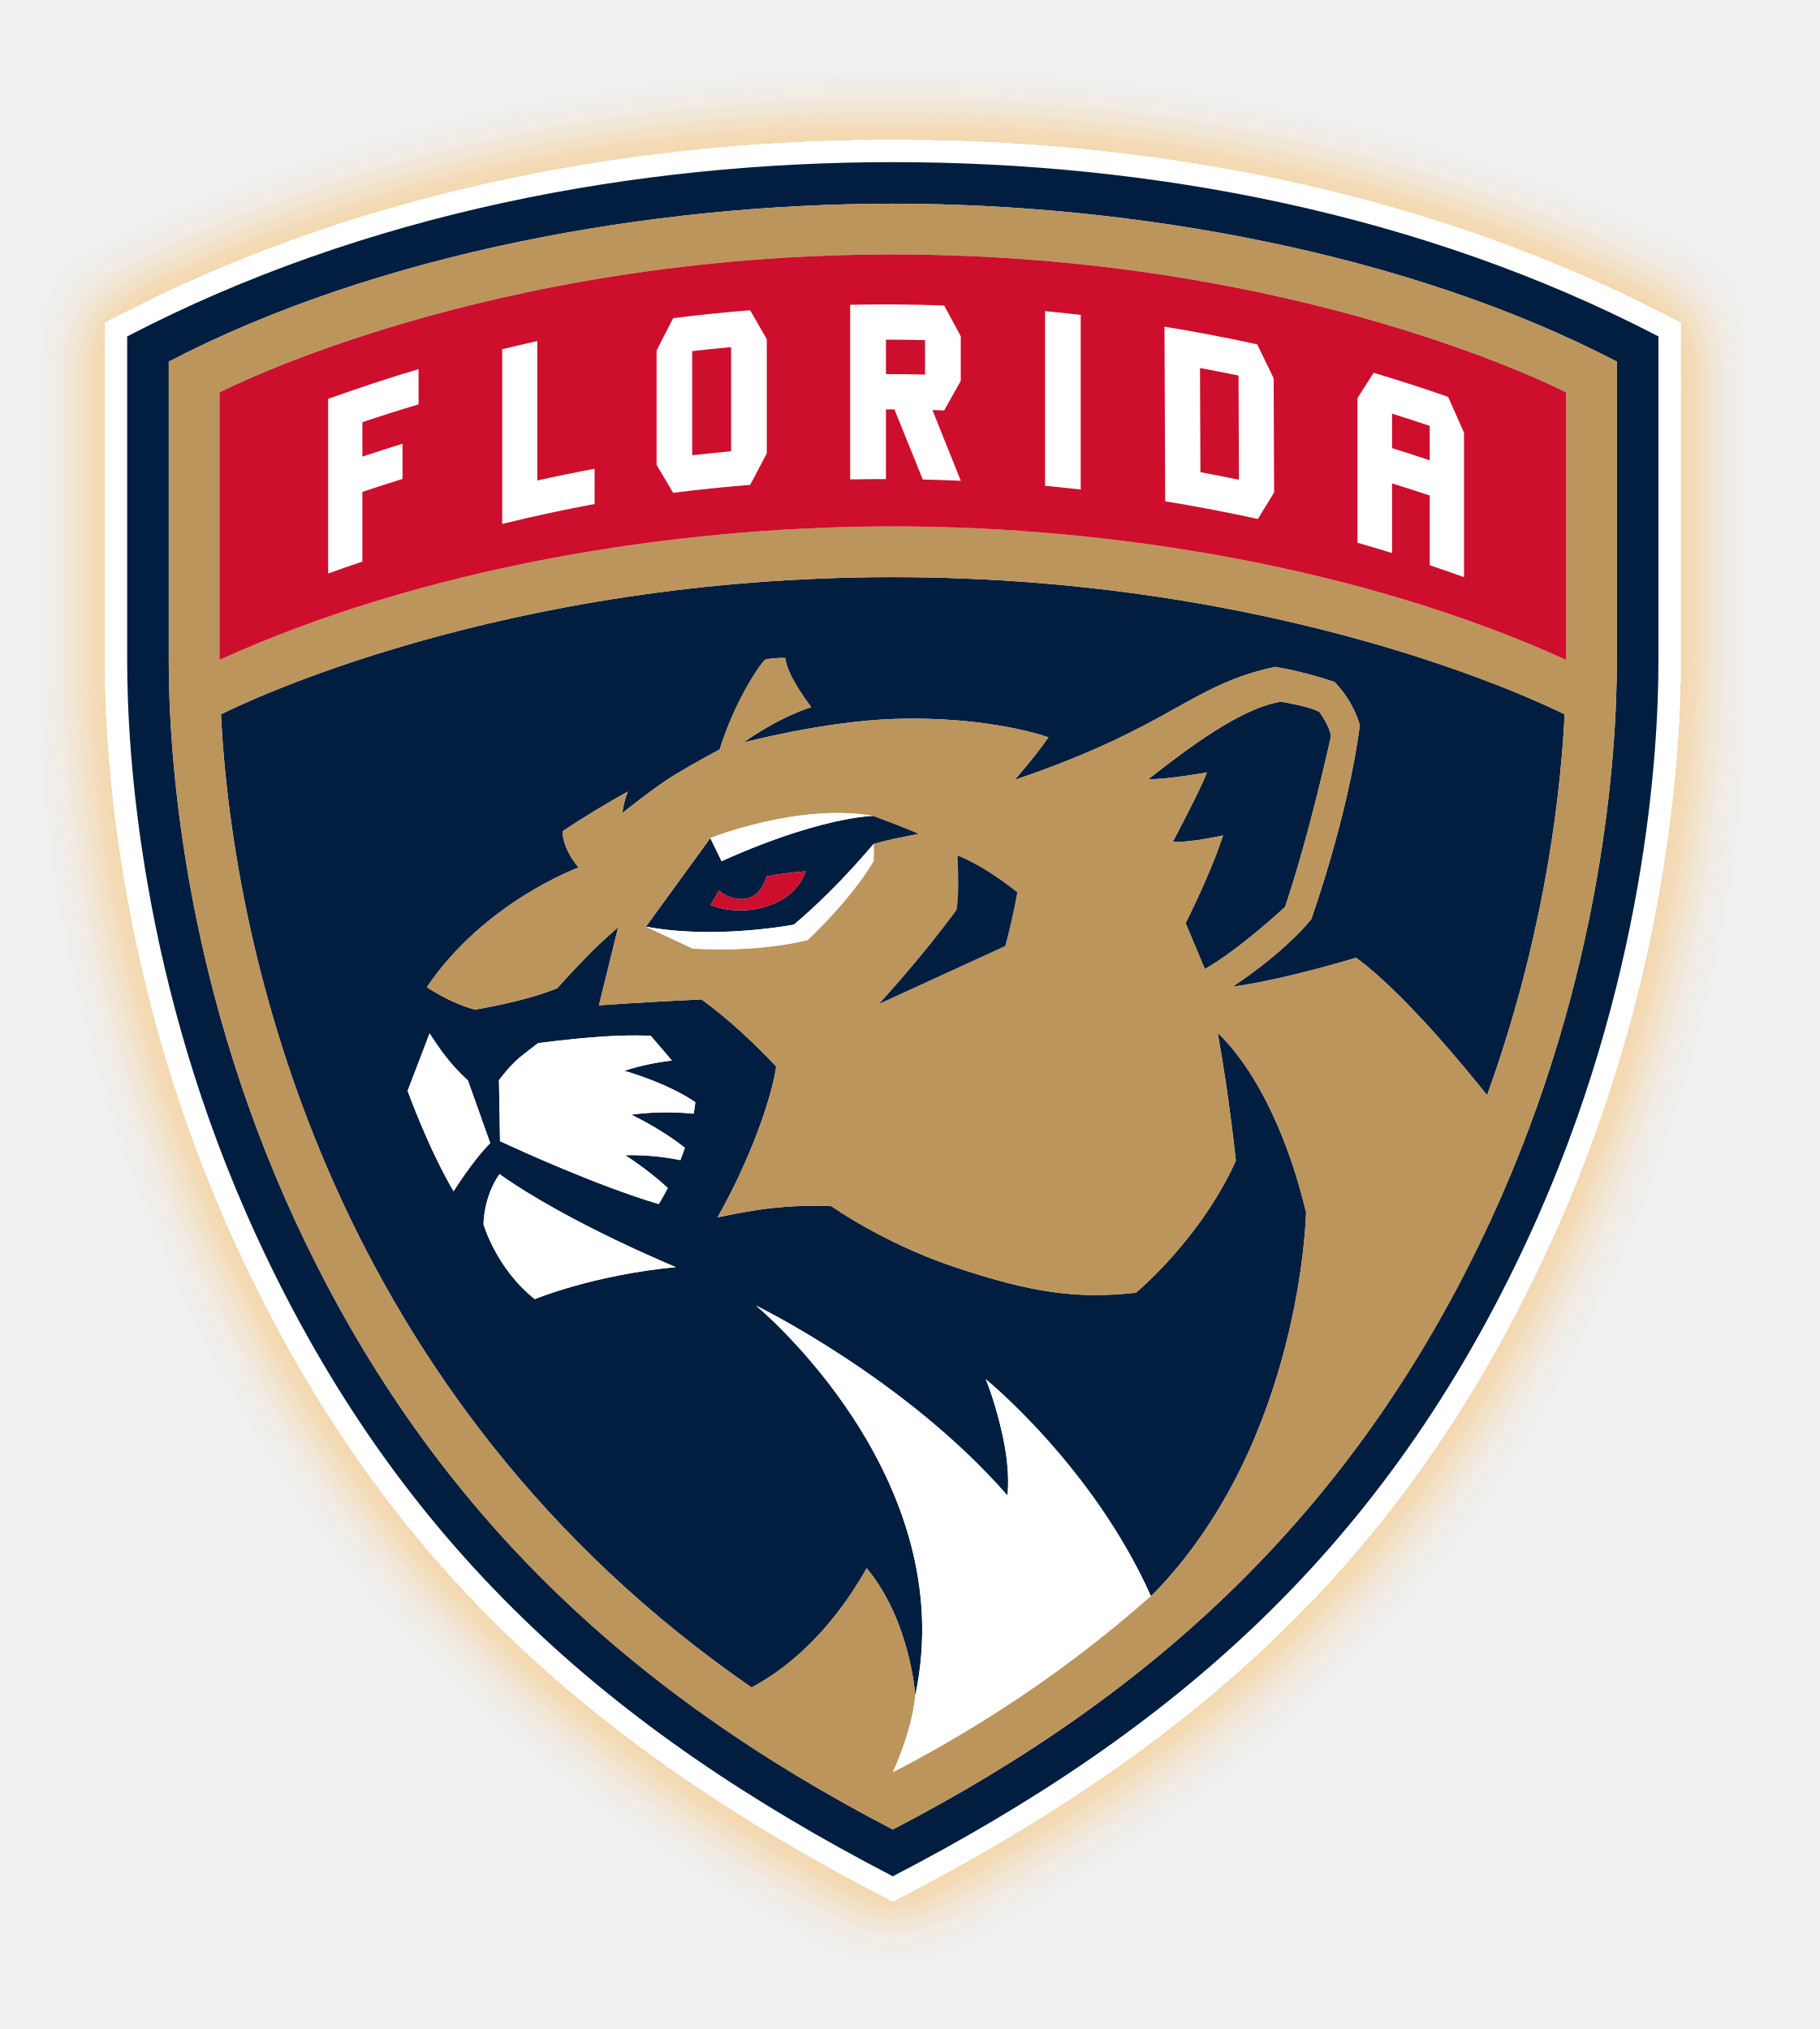
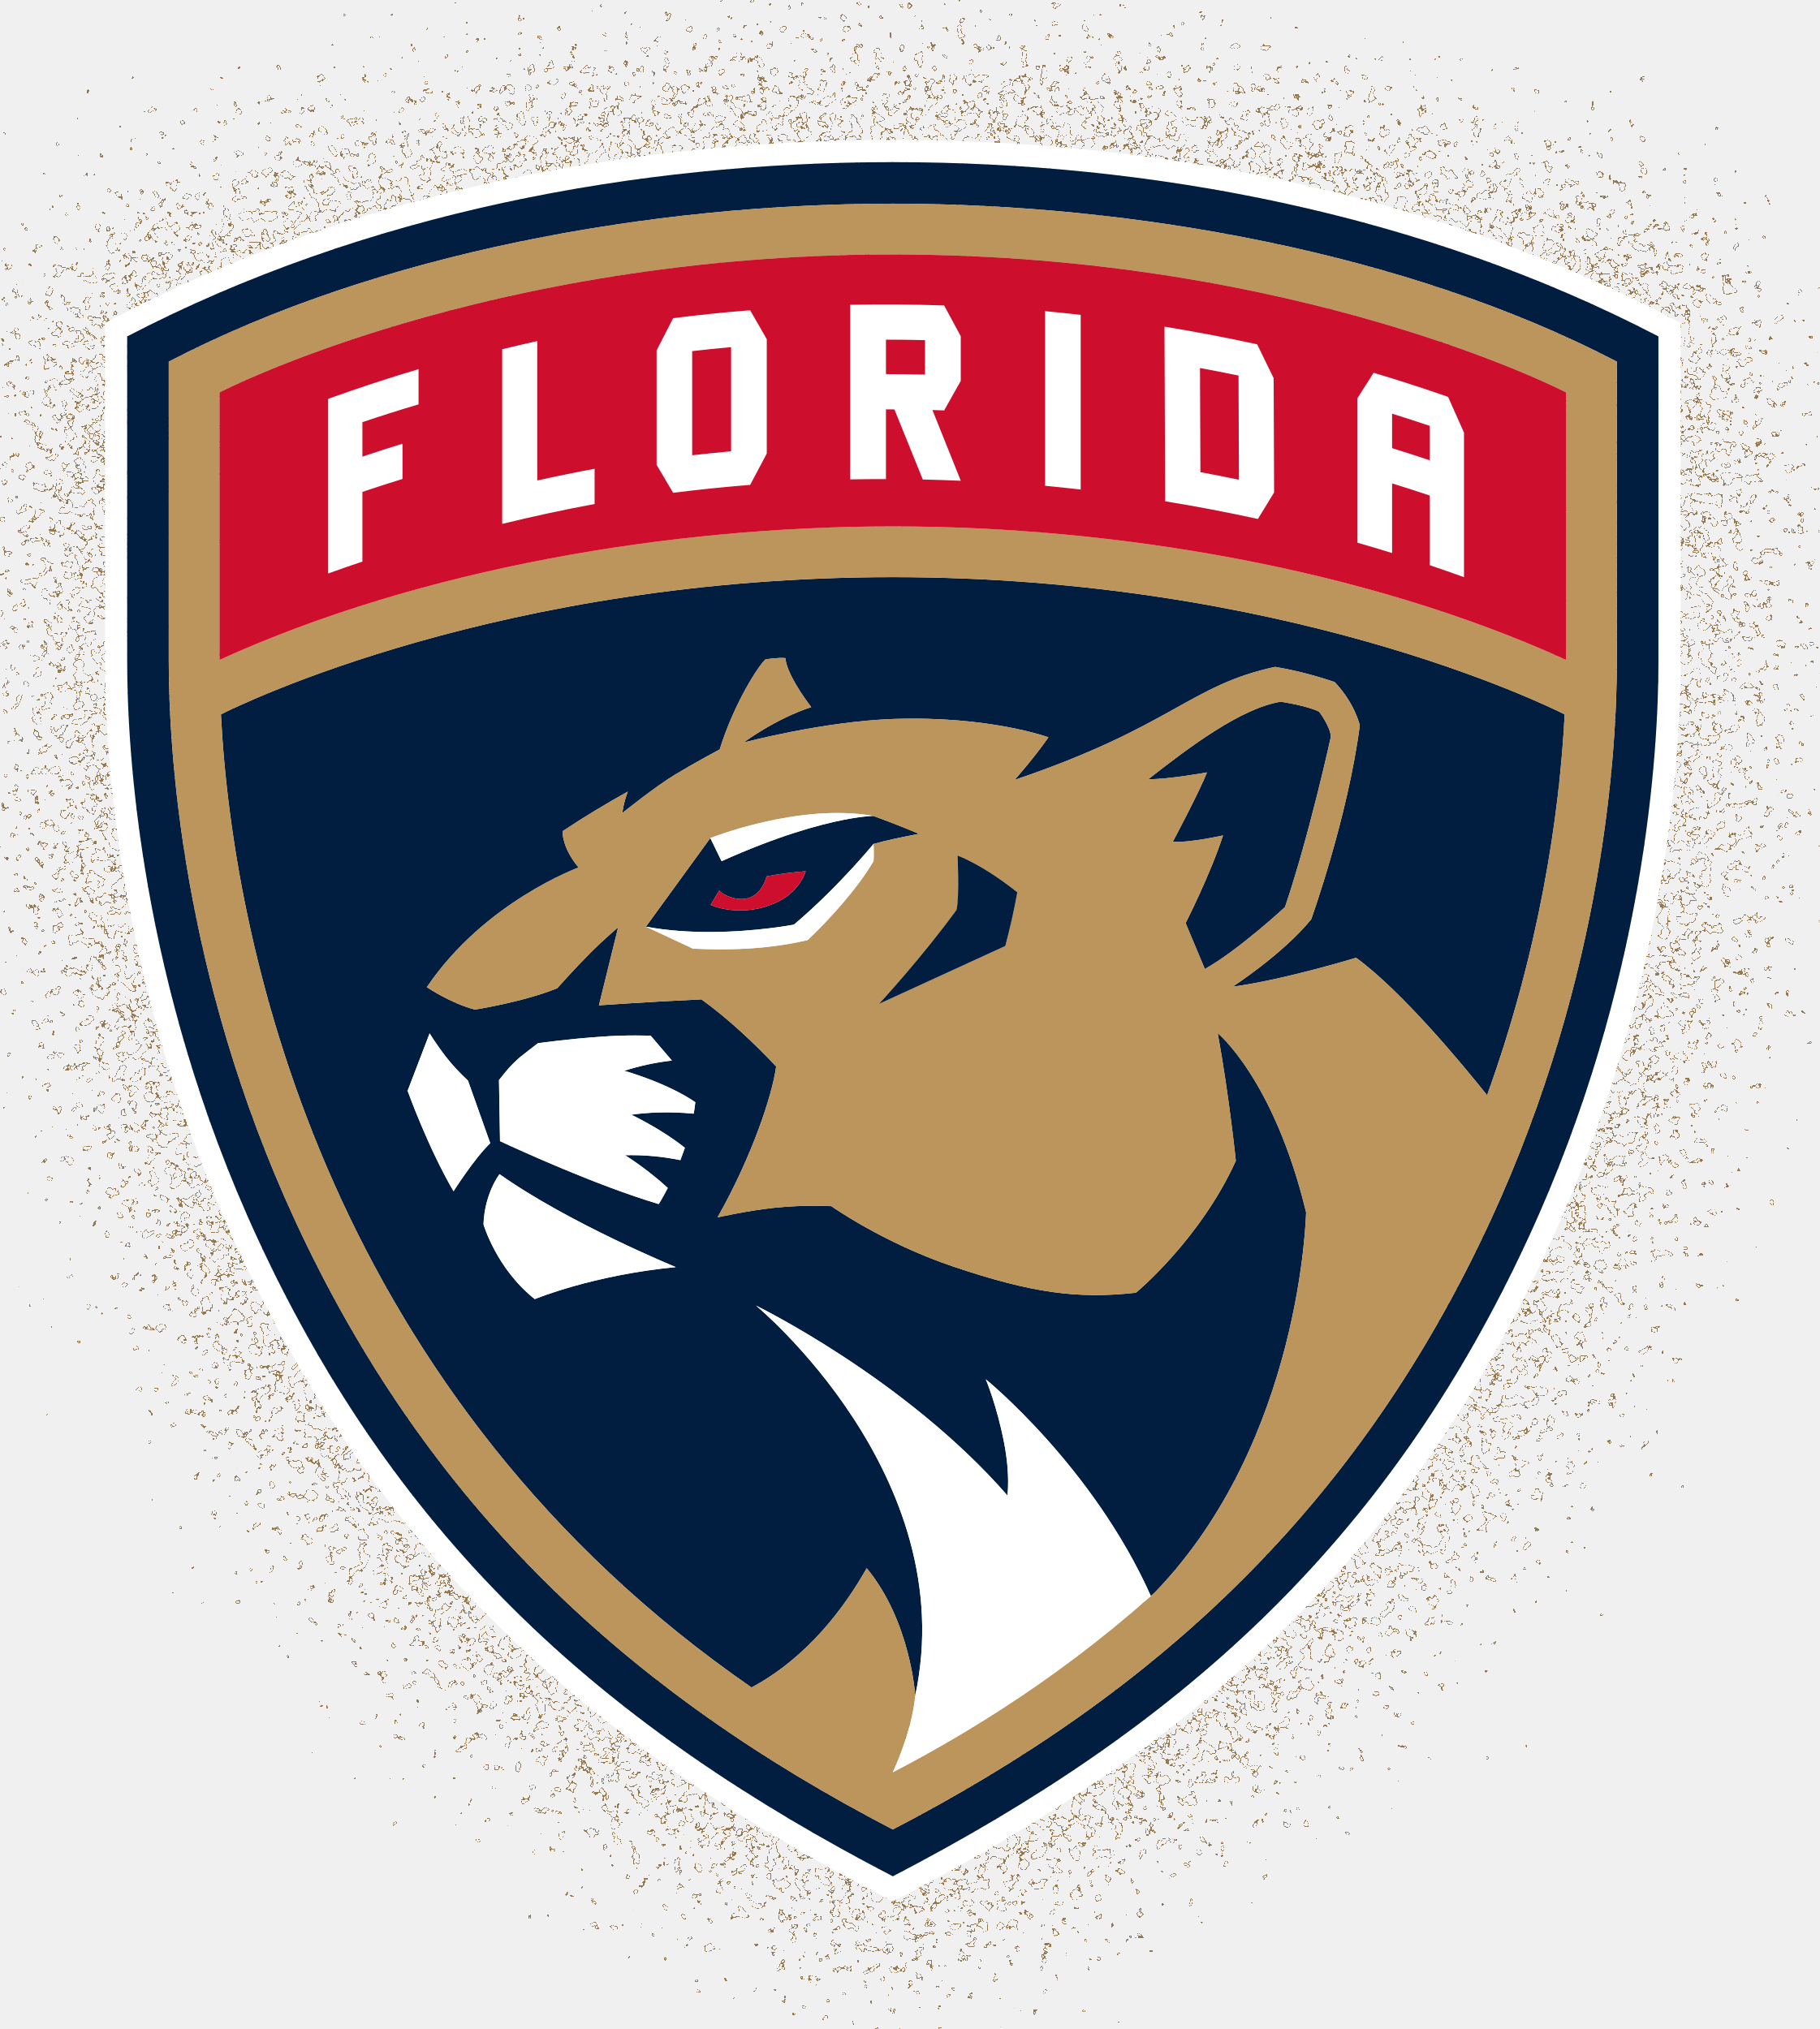
<svg xmlns="http://www.w3.org/2000/svg" width="52" height="58" viewBox="0 0 52 58" fill="none">
-   <g filter="url(#filter0_d_29_2778)">
+   <g clip-path="url(#clip0_29_2778)">
+     <g filter="url(#filter0_g_29_2778)">
+       <path d="M47.69 9.053C41.34 5.747 33.672 4 25.516 4C17.358 4 9.691 5.747 3.342 9.053L3 9.231V18.904C3 21.478 3.368 28.263 6.772 35.639C10.591 43.915 16.109 49.466 25.223 54.199L25.516 54.351L25.809 54.199C34.923 49.465 40.441 43.914 44.26 35.639C47.664 28.263 48.032 21.478 48.032 18.904V9.231L47.69 9.053ZM47.397 18.904C47.397 21.436 47.035 28.111 43.683 35.373C39.569 44.287 33.515 49.48 25.516 53.635C17.45 49.446 11.436 44.23 7.348 35.373C3.997 28.111 3.635 21.436 3.635 18.904V9.617C10.444 6.071 18.203 4.635 25.516 4.635C32.897 4.635 40.632 6.095 47.397 9.617V18.904H47.397Z" fill="#95784D" />
+     </g>
    <path d="M47.69 9.053C41.34 5.747 33.672 4 25.516 4C17.358 4 9.691 5.747 3.342 9.053L3 9.231V18.904C3 21.478 3.368 28.263 6.772 35.639C10.591 43.915 16.109 49.466 25.223 54.199L25.516 54.351L25.809 54.199C34.923 49.465 40.441 43.914 44.26 35.639C47.664 28.263 48.032 21.478 48.032 18.904V9.231L47.69 9.053ZM47.397 18.904C47.397 21.436 47.035 28.111 43.683 35.373C39.569 44.287 33.515 49.48 25.516 53.635C17.45 49.446 11.436 44.23 7.348 35.373C3.997 28.111 3.635 21.436 3.635 18.904V9.617C10.444 6.071 18.203 4.635 25.516 4.635C32.897 4.635 40.632 6.095 47.397 9.617V18.904H47.397Z" fill="white" />
+     <path d="M24.958 23.323C24.958 23.323 24.865 23.324 24.682 23.345C24.773 23.333 24.866 23.326 24.958 23.323Z" fill="black" />
+     <path d="M34.434 27.7C35.411 27.15 36.725 25.928 36.725 25.928C37.427 23.852 38.034 21.067 38.034 21.067C38.034 20.793 37.702 20.346 37.702 20.346C37.37 20.174 36.602 20.059 36.602 20.059C35.468 20.243 33.991 21.354 32.815 22.276C33.426 22.276 34.495 22.079 34.495 22.079C34.281 22.629 33.517 24.064 33.517 24.064C34.006 24.095 34.953 23.881 34.953 23.881C34.587 25.011 33.884 26.387 33.884 26.387L34.434 27.7Z" fill="#011E41" />
+     <path d="M6.314 20.421C6.668 27.4 9.559 40.005 21.479 48.237C23.075 47.383 24.138 45.947 24.77 44.827C26.027 46.347 26.157 48.467 26.157 48.468C27.501 42.177 21.606 37.321 21.606 37.321C21.606 37.321 25.859 39.389 28.791 42.748C28.791 42.748 28.876 42.182 28.699 41.259C28.493 40.182 28.173 39.427 28.173 39.427C28.173 39.427 31.237 41.916 32.89 45.622V45.623L33.002 45.523C37.206 41.173 37.327 34.655 37.327 34.655C36.41 30.852 34.801 29.532 34.801 29.532C35.121 31.272 35.32 33.181 35.32 33.181C34.297 35.441 32.464 36.953 32.464 36.953C30.815 37.136 29.507 36.972 27.219 36.197C25.233 35.525 23.759 34.479 23.759 34.479C23.759 34.479 23.003 34.433 22.133 34.525C21.397 34.602 20.507 34.799 20.507 34.799C21.492 33.059 22.076 31.29 22.182 30.485C21.512 29.776 20.787 29.101 20.046 28.568C18.414 28.644 17.117 28.738 17.117 28.738L17.666 26.509C17.666 26.509 17.291 26.821 16.872 27.24C16.422 27.69 15.925 28.25 15.925 28.25C14.948 28.646 13.573 28.86 13.573 28.86C12.871 28.677 12.199 28.219 12.199 28.219C13.849 25.776 16.536 24.798 16.536 24.798C16.048 24.218 16.078 23.76 16.078 23.76C16.684 23.358 17.306 22.981 17.942 22.628C17.807 22.986 17.788 23.239 17.788 23.239C17.788 23.239 18.729 22.481 19.302 22.137C19.943 21.752 20.568 21.423 20.568 21.423C20.983 20.087 21.694 19.003 21.877 18.849C21.877 18.849 22.252 18.789 22.446 18.812C22.483 19.249 22.982 19.946 23.185 20.213C22.148 20.552 21.249 21.227 21.249 21.227C21.249 21.227 23.529 20.619 25.546 20.552C28.279 20.46 29.964 21.076 29.964 21.076C29.553 21.669 28.997 22.294 28.997 22.294C33.519 20.761 33.991 19.59 36.442 19.063C37.335 19.208 38.145 19.498 38.145 19.498C38.725 20.109 38.862 20.735 38.862 20.735C38.526 23.346 37.473 26.28 37.473 26.28C36.648 27.288 35.228 28.204 35.228 28.204C36.648 28.021 38.756 27.378 38.756 27.378C40.066 28.334 41.786 30.413 42.5 31.307C43.986 27.186 44.57 23.319 44.717 20.421C44.12 20.121 36.699 16.498 25.515 16.498C14.333 16.498 6.911 20.12 6.314 20.421ZM15.284 37.136C14.184 36.266 13.818 34.998 13.818 34.998C13.848 34.112 14.276 33.564 14.276 33.564C16.261 34.969 19.315 36.221 19.315 36.221C16.933 36.449 15.284 37.136 15.284 37.136ZM14.848 30.23C15.009 30.104 15.229 29.93 15.373 29.821C15.373 29.821 16.239 29.698 17.185 29.634C17.918 29.577 18.597 29.607 18.597 29.607L19.203 30.317C18.74 30.369 18.284 30.467 17.841 30.609C17.841 30.609 19.045 30.942 19.872 31.507C19.86 31.617 19.845 31.727 19.826 31.835C19.562 31.809 18.81 31.753 18.042 31.865C18.042 31.865 18.88 32.257 19.573 32.81C19.531 32.933 19.488 33.051 19.444 33.163C18.924 33.057 18.394 33.009 17.864 33.022C17.864 33.022 18.502 33.419 19.085 33.959C18.936 34.246 18.826 34.419 18.826 34.419C17.056 33.891 14.852 32.882 14.29 32.62L14.26 30.875C14.449 30.637 14.555 30.493 14.848 30.23ZM12.278 29.54C12.42 29.766 12.572 29.984 12.733 30.195C12.926 30.445 13.136 30.667 13.375 30.89L14.011 32.679C13.558 33.111 12.962 34.053 12.962 34.053C12.229 32.8 11.649 31.181 11.649 31.181L12.278 29.54Z" fill="#011E41" />
+     <path d="M26.264 23.835C26.111 23.77 25.957 23.707 25.802 23.645C25.349 23.465 24.958 23.323 24.958 23.323C24.958 23.323 24.865 23.323 24.682 23.345C24.636 23.35 24.584 23.356 24.527 23.364C24.413 23.38 24.276 23.403 24.116 23.434C23.399 23.575 22.228 23.894 20.622 24.617L20.485 24.334L20.301 23.956L18.46 26.489C19.085 26.606 19.733 26.644 20.328 26.641C21.636 26.635 22.69 26.43 22.69 26.43C23.375 25.853 23.982 25.227 24.398 24.772C24.536 24.62 24.653 24.488 24.745 24.382C24.867 24.242 24.944 24.149 24.965 24.125C25.394 24.003 25.73 23.942 26.264 23.835ZM22.232 25.776C21.194 26.28 20.308 25.867 20.308 25.867L20.552 25.454C20.701 25.614 21.125 25.781 21.438 25.654C21.748 25.527 21.868 25.204 21.909 25.05C22.278 24.981 22.651 24.933 23.026 24.905C23.026 24.905 22.872 25.465 22.232 25.776Z" fill="#011E41" />
+     <path d="M3.635 9.617V18.904C3.635 21.436 3.997 28.111 7.349 35.373C11.436 44.23 17.45 49.446 25.516 53.635C33.515 49.48 39.57 44.287 43.684 35.373C47.035 28.111 47.397 21.436 47.397 18.904V9.617C40.632 6.095 32.897 4.635 25.516 4.635C18.203 4.635 10.444 6.071 3.635 9.617ZM46.209 18.904C46.209 21.358 45.858 27.827 42.605 34.875C38.817 43.082 33.07 48.374 25.516 52.297C17.992 48.389 12.227 43.111 8.427 34.875C5.174 27.827 4.823 21.358 4.823 18.904V10.337C10.802 7.224 18.632 5.822 25.516 5.822C32.376 5.822 40.218 7.218 46.209 10.337V18.904Z" fill="#011E41" />
+     <path d="M24.398 24.773C23.982 25.228 23.375 25.854 22.691 26.431C23.375 25.854 23.982 25.227 24.398 24.773Z" fill="#BC955C" />
+     <path d="M4.823 10.337V18.904C4.823 21.358 5.174 27.827 8.426 34.875C12.227 43.111 17.992 48.389 25.515 52.297C33.07 48.373 38.817 43.082 42.605 34.875C45.858 27.827 46.209 21.358 46.209 18.904V10.337C40.217 7.218 32.376 5.822 25.515 5.822C18.632 5.822 10.802 7.224 4.823 10.337ZM42.5 31.307C41.786 30.412 40.066 28.334 38.756 27.378C38.756 27.378 36.648 28.02 35.228 28.204C35.228 28.204 36.648 27.287 37.473 26.279C37.473 26.279 38.526 23.346 38.862 20.735C38.862 20.735 38.725 20.108 38.145 19.498C38.145 19.498 37.335 19.208 36.442 19.062C33.991 19.589 33.519 20.761 28.997 22.294C28.997 22.294 29.553 21.669 29.964 21.076C29.964 21.076 28.279 20.459 25.546 20.551C23.529 20.619 21.249 21.227 21.249 21.227C21.249 21.227 22.148 20.552 23.185 20.213C22.982 19.946 22.483 19.249 22.446 18.812C22.252 18.789 21.877 18.849 21.877 18.849C21.694 19.003 20.983 20.087 20.568 21.423C20.568 21.423 19.943 21.752 19.302 22.137C18.729 22.48 17.789 23.239 17.789 23.239C17.789 23.239 17.807 22.986 17.943 22.628C17.306 22.98 16.684 23.358 16.078 23.759C16.078 23.759 16.048 24.218 16.536 24.798C16.536 24.798 13.849 25.775 12.199 28.219C12.199 28.219 12.871 28.677 13.573 28.86C13.573 28.86 14.948 28.646 15.925 28.249C15.925 28.249 16.422 27.69 16.872 27.24C17.291 26.821 17.666 26.508 17.666 26.508L17.117 28.738C17.117 28.738 18.415 28.643 20.046 28.567C20.787 29.101 21.512 29.776 22.183 30.485C22.076 31.29 21.492 33.058 20.507 34.799C20.507 34.799 21.397 34.602 22.133 34.524C23.004 34.433 23.76 34.478 23.76 34.478C23.76 34.478 25.233 35.525 27.219 36.197C29.507 36.971 30.815 37.136 32.464 36.953C32.464 36.953 34.297 35.441 35.32 33.181C35.32 33.181 35.122 31.272 34.801 29.532C34.801 29.532 36.41 30.852 37.327 34.654C37.327 34.654 37.206 41.173 33.002 45.522L32.89 45.622V45.622C31.53 46.826 30.079 47.923 28.551 48.904C27.567 49.536 26.554 50.123 25.515 50.661C25.515 50.661 26.065 49.507 26.157 48.468V48.468C26.157 48.467 26.026 46.346 24.77 44.827C24.138 45.946 23.075 47.383 21.479 48.237C9.559 40.005 6.668 27.4 6.314 20.421C6.911 20.12 14.332 16.497 25.515 16.497C36.699 16.497 44.12 20.12 44.717 20.421C44.57 23.319 43.986 27.186 42.5 31.307ZM33.518 24.064C33.518 24.064 34.281 22.628 34.495 22.079C34.495 22.079 33.426 22.276 32.815 22.276C33.991 21.353 35.468 20.242 36.602 20.059C36.602 20.059 37.37 20.174 37.702 20.345C37.702 20.345 38.034 20.792 38.034 21.067C38.034 21.067 37.427 23.851 36.725 25.928C36.725 25.928 35.411 27.15 34.434 27.7L33.884 26.386C33.884 26.386 34.587 25.011 34.953 23.881C34.953 23.881 34.006 24.094 33.518 24.064ZM24.966 24.125C24.981 24.4 24.966 24.614 24.966 24.614C24.508 25.408 23.637 26.355 23.08 26.874C21.912 27.148 20.774 27.164 19.804 27.118L18.46 26.489L20.3 23.956C20.3 23.956 22.827 22.947 24.958 23.323C24.958 23.323 25.349 23.465 25.802 23.645C25.953 23.706 26.111 23.77 26.264 23.835C25.729 23.942 25.393 24.003 24.966 24.125ZM27.334 26.013C27.426 25.639 27.363 24.458 27.363 24.458C27.363 24.458 28.036 24.682 29.075 25.506C29.075 25.506 28.94 26.271 28.731 27.041L25.122 28.696C25.121 28.696 26.325 27.398 27.334 26.013ZM44.758 11.218V18.863C38.985 16.236 31.837 15.046 25.516 15.046C19.174 15.046 12.035 16.24 6.274 18.861V11.218C6.274 11.218 13.849 7.274 25.516 7.274C37.183 7.274 44.758 11.218 44.758 11.218Z" fill="#BC955C" />
+     <path d="M21.438 25.653C21.125 25.781 20.701 25.614 20.552 25.453C20.438 25.648 20.308 25.867 20.308 25.867C20.308 25.867 21.194 26.279 22.232 25.775C22.871 25.465 23.026 24.905 23.026 24.905C22.651 24.933 22.278 24.981 21.909 25.049C21.868 25.204 21.747 25.527 21.438 25.653ZM25.516 7.274C13.849 7.274 6.274 11.218 6.274 11.218V18.862C12.035 16.241 19.174 15.047 25.516 15.047C31.837 15.047 38.985 16.237 44.758 18.863V11.218C44.758 11.218 37.183 7.274 25.516 7.274Z" fill="#CE0E2D" />
+     <path d="M16.993 13.4C16.446 13.502 15.899 13.614 15.355 13.735V9.749C15.02 9.824 14.686 9.902 14.352 9.983V14.976C15.227 14.762 16.108 14.572 16.993 14.407V13.4ZM25.32 11.702C25.401 11.702 25.481 11.702 25.562 11.703C25.833 12.37 26.104 13.038 26.373 13.707C26.735 13.715 27.097 13.727 27.459 13.743C27.189 13.069 26.919 12.395 26.648 11.721C26.759 11.724 26.871 11.727 26.983 11.732C27.141 11.449 27.3 11.168 27.458 10.888V9.612C27.3 9.318 27.142 9.025 26.983 8.732C26.088 8.701 25.192 8.694 24.297 8.712L24.297 13.704C24.638 13.698 24.979 13.694 25.32 13.695V11.702H25.32ZM25.32 9.709C25.693 9.709 26.065 9.714 26.437 9.723V10.708C26.065 10.699 25.693 10.694 25.32 10.694V9.709ZM10.357 14.061C10.738 13.933 11.12 13.81 11.503 13.691V12.684C11.12 12.802 10.738 12.925 10.357 13.053V12.068C10.889 11.889 11.424 11.719 11.962 11.559V10.552C11.093 10.811 10.232 11.094 9.378 11.401L9.378 16.394C9.704 16.276 10.03 16.163 10.357 16.053V14.061ZM39.785 13.818C40.145 13.929 40.503 14.045 40.861 14.165V16.157C41.188 16.267 41.514 16.381 41.84 16.498V12.368C41.688 12.026 41.537 11.685 41.385 11.344C40.681 11.099 39.971 10.869 39.256 10.656C39.102 10.898 38.949 11.14 38.795 11.383V15.514C39.126 15.609 39.456 15.707 39.785 15.809V13.818H39.785ZM39.785 11.825C40.145 11.937 40.503 12.053 40.861 12.173V13.158C40.504 13.038 40.145 12.922 39.785 12.81V11.825ZM21.439 13.861C21.597 13.561 21.756 13.262 21.914 12.963V9.696C21.755 9.419 21.597 9.144 21.439 8.869C20.703 8.927 19.97 9.002 19.238 9.095C19.08 9.402 18.923 9.709 18.765 10.018V13.287C18.923 13.553 19.08 13.819 19.238 14.087C19.97 13.995 20.704 13.919 21.439 13.861ZM19.782 10.037C20.152 9.994 20.523 9.956 20.894 9.923V12.9C20.523 12.934 20.152 12.972 19.782 13.014V10.037ZM30.886 9.001C30.547 8.962 30.207 8.926 29.867 8.894V13.886C30.207 13.919 30.547 13.954 30.886 13.993V9.001ZM36.413 14.078L36.4 10.81C36.243 10.487 36.087 10.165 35.929 9.843C35.051 9.65 34.167 9.482 33.28 9.338L33.3 14.33C34.186 14.473 35.07 14.642 35.949 14.835C36.104 14.582 36.258 14.329 36.413 14.078ZM35.408 13.713C35.041 13.637 34.675 13.565 34.307 13.497L34.295 10.52C34.663 10.588 35.029 10.659 35.396 10.735L35.408 13.713ZM12.962 34.052C12.962 34.052 13.558 33.111 14.011 32.679L13.375 30.89C13.136 30.666 12.925 30.445 12.733 30.195C12.572 29.984 12.42 29.765 12.278 29.54L11.649 31.181C11.649 31.181 12.229 32.8 12.962 34.052ZM13.818 34.998C13.818 34.998 14.184 36.266 15.284 37.136C15.284 37.136 16.933 36.449 19.315 36.221C19.315 36.221 16.261 34.969 14.276 33.564C14.276 33.564 13.848 34.112 13.818 34.998ZM22.69 26.431C22.69 26.431 21.637 26.635 20.328 26.642C19.733 26.644 19.085 26.606 18.46 26.489L19.804 27.118C20.774 27.164 21.912 27.148 23.08 26.873C23.637 26.354 24.508 25.407 24.966 24.614C24.966 24.614 24.981 24.4 24.966 24.125C24.944 24.149 24.867 24.242 24.745 24.383C24.653 24.488 24.536 24.621 24.398 24.772C23.982 25.227 23.375 25.853 22.69 26.431ZM18.827 34.419C18.827 34.419 18.936 34.246 19.085 33.959C18.503 33.419 17.864 33.022 17.864 33.022C18.395 33.009 18.925 33.057 19.444 33.163C19.488 33.051 19.531 32.933 19.573 32.81C18.88 32.258 18.043 31.865 18.043 31.865C18.81 31.753 19.562 31.808 19.826 31.835C19.845 31.727 19.86 31.617 19.872 31.507C19.045 30.942 17.842 30.609 17.842 30.609C18.285 30.467 18.741 30.369 19.203 30.317L18.597 29.607C18.597 29.607 17.918 29.577 17.185 29.634C16.24 29.697 15.373 29.821 15.373 29.821C15.229 29.929 15.01 30.103 14.849 30.23C14.555 30.492 14.449 30.637 14.261 30.875L14.29 32.62C14.852 32.882 17.056 33.89 18.827 34.419Z" fill="white" />
+     <path d="M29.075 25.507C28.036 24.682 27.364 24.458 27.364 24.458C27.364 24.458 27.426 25.639 27.334 26.013C26.325 27.398 25.122 28.696 25.122 28.696L28.731 27.041C28.866 26.535 28.981 26.023 29.075 25.507Z" fill="#011E41" />
+     <path d="M28.173 39.427C28.173 39.427 28.493 40.183 28.7 41.26C28.876 42.182 28.791 42.748 28.791 42.748C25.859 39.389 21.606 37.321 21.606 37.321C21.606 37.321 27.501 42.177 26.157 48.469C26.065 49.507 25.515 50.662 25.515 50.662C26.554 50.123 27.566 49.537 28.55 48.905C30.079 47.924 31.53 46.827 32.89 45.623C31.237 41.916 28.173 39.427 28.173 39.427ZM20.622 24.618C22.228 23.895 23.399 23.576 24.116 23.435C24.253 23.408 24.39 23.384 24.527 23.365C24.584 23.357 24.636 23.35 24.682 23.345C24.866 23.324 24.958 23.324 24.958 23.324C22.827 22.948 20.3 23.957 20.3 23.957L20.484 24.335L20.622 24.618Z" fill="white" />
  </g>
-   <path d="M24.958 23.323C24.958 23.323 24.865 23.324 24.682 23.345C24.773 23.333 24.866 23.326 24.958 23.323Z" fill="black" />
-   <path d="M34.434 27.7C35.411 27.15 36.725 25.928 36.725 25.928C37.427 23.852 38.034 21.067 38.034 21.067C38.034 20.793 37.702 20.346 37.702 20.346C37.37 20.174 36.602 20.059 36.602 20.059C35.468 20.243 33.991 21.354 32.815 22.276C33.426 22.276 34.495 22.079 34.495 22.079C34.281 22.629 33.517 24.064 33.517 24.064C34.006 24.095 34.953 23.881 34.953 23.881C34.587 25.011 33.884 26.387 33.884 26.387L34.434 27.7Z" fill="#011E41" />
-   <path d="M6.314 20.421C6.668 27.4 9.559 40.005 21.479 48.237C23.075 47.383 24.138 45.947 24.77 44.827C26.027 46.347 26.157 48.467 26.157 48.468C27.501 42.177 21.606 37.321 21.606 37.321C21.606 37.321 25.859 39.389 28.791 42.748C28.791 42.748 28.876 42.182 28.699 41.259C28.493 40.182 28.173 39.427 28.173 39.427C28.173 39.427 31.237 41.916 32.89 45.622V45.623L33.002 45.523C37.206 41.173 37.327 34.655 37.327 34.655C36.41 30.852 34.801 29.532 34.801 29.532C35.121 31.272 35.32 33.181 35.32 33.181C34.297 35.441 32.464 36.953 32.464 36.953C30.815 37.136 29.507 36.972 27.219 36.197C25.233 35.525 23.759 34.479 23.759 34.479C23.759 34.479 23.003 34.433 22.133 34.525C21.397 34.602 20.507 34.799 20.507 34.799C21.492 33.059 22.076 31.29 22.182 30.485C21.512 29.776 20.787 29.101 20.046 28.568C18.414 28.644 17.117 28.738 17.117 28.738L17.666 26.509C17.666 26.509 17.291 26.821 16.872 27.24C16.422 27.69 15.925 28.25 15.925 28.25C14.948 28.646 13.573 28.86 13.573 28.86C12.871 28.677 12.199 28.219 12.199 28.219C13.849 25.776 16.536 24.798 16.536 24.798C16.048 24.218 16.078 23.76 16.078 23.76C16.684 23.358 17.306 22.981 17.942 22.628C17.807 22.986 17.788 23.239 17.788 23.239C17.788 23.239 18.729 22.481 19.302 22.137C19.943 21.752 20.568 21.423 20.568 21.423C20.983 20.087 21.694 19.003 21.877 18.849C21.877 18.849 22.252 18.789 22.446 18.812C22.483 19.249 22.982 19.946 23.185 20.213C22.148 20.552 21.249 21.227 21.249 21.227C21.249 21.227 23.529 20.619 25.546 20.552C28.279 20.46 29.964 21.076 29.964 21.076C29.553 21.669 28.997 22.294 28.997 22.294C33.519 20.761 33.991 19.59 36.442 19.063C37.335 19.208 38.145 19.498 38.145 19.498C38.725 20.109 38.862 20.735 38.862 20.735C38.526 23.346 37.473 26.28 37.473 26.28C36.648 27.288 35.228 28.204 35.228 28.204C36.648 28.021 38.756 27.378 38.756 27.378C40.066 28.334 41.786 30.413 42.5 31.307C43.986 27.186 44.57 23.319 44.717 20.421C44.12 20.121 36.699 16.498 25.515 16.498C14.333 16.498 6.911 20.12 6.314 20.421ZM15.284 37.136C14.184 36.266 13.818 34.998 13.818 34.998C13.848 34.112 14.276 33.564 14.276 33.564C16.261 34.969 19.315 36.221 19.315 36.221C16.933 36.449 15.284 37.136 15.284 37.136ZM14.848 30.23C15.009 30.104 15.229 29.93 15.373 29.821C15.373 29.821 16.239 29.698 17.185 29.634C17.918 29.577 18.597 29.607 18.597 29.607L19.203 30.317C18.74 30.369 18.284 30.467 17.841 30.609C17.841 30.609 19.045 30.942 19.872 31.507C19.86 31.617 19.845 31.727 19.826 31.835C19.562 31.809 18.81 31.753 18.042 31.865C18.042 31.865 18.88 32.257 19.573 32.81C19.531 32.933 19.488 33.051 19.444 33.163C18.924 33.057 18.394 33.009 17.864 33.022C17.864 33.022 18.502 33.419 19.085 33.959C18.936 34.246 18.826 34.419 18.826 34.419C17.056 33.891 14.852 32.882 14.29 32.62L14.26 30.875C14.449 30.637 14.555 30.493 14.848 30.23ZM12.278 29.54C12.42 29.766 12.572 29.984 12.733 30.195C12.926 30.445 13.136 30.667 13.375 30.89L14.011 32.679C13.558 33.111 12.962 34.053 12.962 34.053C12.229 32.8 11.649 31.181 11.649 31.181L12.278 29.54Z" fill="#011E41" />
-   <path d="M26.264 23.835C26.111 23.77 25.957 23.707 25.802 23.645C25.349 23.465 24.958 23.323 24.958 23.323C24.958 23.323 24.865 23.323 24.682 23.345C24.636 23.35 24.584 23.356 24.527 23.364C24.413 23.38 24.276 23.403 24.116 23.434C23.399 23.575 22.228 23.894 20.622 24.617L20.485 24.334L20.301 23.956L18.46 26.489C19.085 26.606 19.733 26.644 20.328 26.641C21.636 26.635 22.69 26.43 22.69 26.43C23.375 25.853 23.982 25.227 24.398 24.772C24.536 24.62 24.653 24.488 24.745 24.382C24.867 24.242 24.944 24.149 24.965 24.125C25.394 24.003 25.73 23.942 26.264 23.835ZM22.232 25.776C21.194 26.28 20.308 25.867 20.308 25.867L20.552 25.454C20.701 25.614 21.125 25.781 21.438 25.654C21.748 25.527 21.868 25.204 21.909 25.05C22.278 24.981 22.651 24.933 23.026 24.905C23.026 24.905 22.872 25.465 22.232 25.776Z" fill="#011E41" />
-   <path d="M3.635 9.617V18.904C3.635 21.436 3.997 28.111 7.349 35.373C11.436 44.23 17.45 49.446 25.516 53.635C33.515 49.48 39.57 44.287 43.684 35.373C47.035 28.111 47.397 21.436 47.397 18.904V9.617C40.632 6.095 32.897 4.635 25.516 4.635C18.203 4.635 10.444 6.071 3.635 9.617ZM46.209 18.904C46.209 21.358 45.858 27.827 42.605 34.875C38.817 43.082 33.07 48.374 25.516 52.297C17.992 48.389 12.227 43.111 8.427 34.875C5.174 27.827 4.823 21.358 4.823 18.904V10.337C10.802 7.224 18.632 5.822 25.516 5.822C32.376 5.822 40.218 7.218 46.209 10.337V18.904Z" fill="#011E41" />
-   <path d="M24.398 24.773C23.982 25.228 23.375 25.854 22.691 26.431C23.375 25.854 23.982 25.227 24.398 24.773Z" fill="#BC955C" />
-   <path d="M4.823 10.337V18.904C4.823 21.358 5.174 27.827 8.426 34.875C12.227 43.111 17.992 48.389 25.515 52.297C33.07 48.373 38.817 43.082 42.605 34.875C45.858 27.827 46.209 21.358 46.209 18.904V10.337C40.217 7.218 32.376 5.822 25.515 5.822C18.632 5.822 10.802 7.224 4.823 10.337ZM42.5 31.307C41.786 30.412 40.066 28.334 38.756 27.378C38.756 27.378 36.648 28.02 35.228 28.204C35.228 28.204 36.648 27.287 37.473 26.279C37.473 26.279 38.526 23.346 38.862 20.735C38.862 20.735 38.725 20.108 38.145 19.498C38.145 19.498 37.335 19.208 36.442 19.062C33.991 19.589 33.519 20.761 28.997 22.294C28.997 22.294 29.553 21.669 29.964 21.076C29.964 21.076 28.279 20.459 25.546 20.551C23.529 20.619 21.249 21.227 21.249 21.227C21.249 21.227 22.148 20.552 23.185 20.213C22.982 19.946 22.483 19.249 22.446 18.812C22.252 18.789 21.877 18.849 21.877 18.849C21.694 19.003 20.983 20.087 20.568 21.423C20.568 21.423 19.943 21.752 19.302 22.137C18.729 22.48 17.789 23.239 17.789 23.239C17.789 23.239 17.807 22.986 17.943 22.628C17.306 22.98 16.684 23.358 16.078 23.759C16.078 23.759 16.048 24.218 16.536 24.798C16.536 24.798 13.849 25.775 12.199 28.219C12.199 28.219 12.871 28.677 13.573 28.86C13.573 28.86 14.948 28.646 15.925 28.249C15.925 28.249 16.422 27.69 16.872 27.24C17.291 26.821 17.666 26.508 17.666 26.508L17.117 28.738C17.117 28.738 18.415 28.643 20.046 28.567C20.787 29.101 21.512 29.776 22.183 30.485C22.076 31.29 21.492 33.058 20.507 34.799C20.507 34.799 21.397 34.602 22.133 34.524C23.004 34.433 23.76 34.478 23.76 34.478C23.76 34.478 25.233 35.525 27.219 36.197C29.507 36.971 30.815 37.136 32.464 36.953C32.464 36.953 34.297 35.441 35.32 33.181C35.32 33.181 35.122 31.272 34.801 29.532C34.801 29.532 36.41 30.852 37.327 34.654C37.327 34.654 37.206 41.173 33.002 45.522L32.89 45.622V45.622C31.53 46.826 30.079 47.923 28.551 48.904C27.567 49.536 26.554 50.123 25.515 50.661C25.515 50.661 26.065 49.507 26.157 48.468V48.468C26.157 48.467 26.026 46.346 24.77 44.827C24.138 45.946 23.075 47.383 21.479 48.237C9.559 40.005 6.668 27.4 6.314 20.421C6.911 20.12 14.332 16.497 25.515 16.497C36.699 16.497 44.12 20.12 44.717 20.421C44.57 23.319 43.986 27.186 42.5 31.307ZM33.518 24.064C33.518 24.064 34.281 22.628 34.495 22.079C34.495 22.079 33.426 22.276 32.815 22.276C33.991 21.353 35.468 20.242 36.602 20.059C36.602 20.059 37.37 20.174 37.702 20.345C37.702 20.345 38.034 20.792 38.034 21.067C38.034 21.067 37.427 23.851 36.725 25.928C36.725 25.928 35.411 27.15 34.434 27.7L33.884 26.386C33.884 26.386 34.587 25.011 34.953 23.881C34.953 23.881 34.006 24.094 33.518 24.064ZM24.966 24.125C24.981 24.4 24.966 24.614 24.966 24.614C24.508 25.408 23.637 26.355 23.08 26.874C21.912 27.148 20.774 27.164 19.804 27.118L18.46 26.489L20.3 23.956C20.3 23.956 22.827 22.947 24.958 23.323C24.958 23.323 25.349 23.465 25.802 23.645C25.953 23.706 26.111 23.77 26.264 23.835C25.729 23.942 25.393 24.003 24.966 24.125ZM27.334 26.013C27.426 25.639 27.363 24.458 27.363 24.458C27.363 24.458 28.036 24.682 29.075 25.506C29.075 25.506 28.94 26.271 28.731 27.041L25.122 28.696C25.121 28.696 26.325 27.398 27.334 26.013ZM44.758 11.218V18.863C38.985 16.236 31.837 15.046 25.516 15.046C19.174 15.046 12.035 16.24 6.274 18.861V11.218C6.274 11.218 13.849 7.274 25.516 7.274C37.183 7.274 44.758 11.218 44.758 11.218Z" fill="#BC955C" />
-   <path d="M21.438 25.653C21.125 25.781 20.701 25.614 20.552 25.453C20.438 25.648 20.308 25.867 20.308 25.867C20.308 25.867 21.194 26.279 22.232 25.775C22.871 25.465 23.026 24.905 23.026 24.905C22.651 24.933 22.278 24.981 21.909 25.049C21.868 25.204 21.747 25.527 21.438 25.653ZM25.516 7.274C13.849 7.274 6.274 11.218 6.274 11.218V18.862C12.035 16.241 19.174 15.047 25.516 15.047C31.837 15.047 38.985 16.237 44.758 18.863V11.218C44.758 11.218 37.183 7.274 25.516 7.274Z" fill="#CE0E2D" />
-   <path d="M16.993 13.4C16.446 13.502 15.899 13.614 15.355 13.735V9.749C15.02 9.824 14.686 9.902 14.352 9.983V14.976C15.227 14.762 16.108 14.572 16.993 14.407V13.4ZM25.32 11.702C25.401 11.702 25.481 11.702 25.562 11.703C25.833 12.37 26.104 13.038 26.373 13.707C26.735 13.715 27.097 13.727 27.459 13.743C27.189 13.069 26.919 12.395 26.648 11.721C26.759 11.724 26.871 11.727 26.983 11.732C27.141 11.449 27.3 11.168 27.458 10.888V9.612C27.3 9.318 27.142 9.025 26.983 8.732C26.088 8.701 25.192 8.694 24.297 8.712L24.297 13.704C24.638 13.698 24.979 13.694 25.32 13.695V11.702H25.32ZM25.32 9.709C25.693 9.709 26.065 9.714 26.437 9.723V10.708C26.065 10.699 25.693 10.694 25.32 10.694V9.709ZM10.357 14.061C10.738 13.933 11.12 13.81 11.503 13.691V12.684C11.12 12.802 10.738 12.925 10.357 13.053V12.068C10.889 11.889 11.424 11.719 11.962 11.559V10.552C11.093 10.811 10.232 11.094 9.378 11.401L9.378 16.394C9.704 16.276 10.03 16.163 10.357 16.053V14.061ZM39.785 13.818C40.145 13.929 40.503 14.045 40.861 14.165V16.157C41.188 16.267 41.514 16.381 41.84 16.498V12.368C41.688 12.026 41.537 11.685 41.385 11.344C40.681 11.099 39.971 10.869 39.256 10.656C39.102 10.898 38.949 11.14 38.795 11.383V15.514C39.126 15.609 39.456 15.707 39.785 15.809V13.818H39.785ZM39.785 11.825C40.145 11.937 40.503 12.053 40.861 12.173V13.158C40.504 13.038 40.145 12.922 39.785 12.81V11.825ZM21.439 13.861C21.597 13.561 21.756 13.262 21.914 12.963V9.696C21.755 9.419 21.597 9.144 21.439 8.869C20.703 8.927 19.97 9.002 19.238 9.095C19.08 9.402 18.923 9.709 18.765 10.018V13.287C18.923 13.553 19.08 13.819 19.238 14.087C19.97 13.995 20.704 13.919 21.439 13.861ZM19.782 10.037C20.152 9.994 20.523 9.956 20.894 9.923V12.9C20.523 12.934 20.152 12.972 19.782 13.014V10.037ZM30.886 9.001C30.547 8.962 30.207 8.926 29.867 8.894V13.886C30.207 13.919 30.547 13.954 30.886 13.993V9.001ZM36.413 14.078L36.4 10.81C36.243 10.487 36.087 10.165 35.929 9.843C35.051 9.65 34.167 9.482 33.28 9.338L33.3 14.33C34.186 14.473 35.07 14.642 35.949 14.835C36.104 14.582 36.258 14.329 36.413 14.078ZM35.408 13.713C35.041 13.637 34.675 13.565 34.307 13.497L34.295 10.52C34.663 10.588 35.029 10.659 35.396 10.735L35.408 13.713ZM12.962 34.052C12.962 34.052 13.558 33.111 14.011 32.679L13.375 30.89C13.136 30.666 12.925 30.445 12.733 30.195C12.572 29.984 12.42 29.765 12.278 29.54L11.649 31.181C11.649 31.181 12.229 32.8 12.962 34.052ZM13.818 34.998C13.818 34.998 14.184 36.266 15.284 37.136C15.284 37.136 16.933 36.449 19.315 36.221C19.315 36.221 16.261 34.969 14.276 33.564C14.276 33.564 13.848 34.112 13.818 34.998ZM22.69 26.431C22.69 26.431 21.637 26.635 20.328 26.642C19.733 26.644 19.085 26.606 18.46 26.489L19.804 27.118C20.774 27.164 21.912 27.148 23.08 26.873C23.637 26.354 24.508 25.407 24.966 24.614C24.966 24.614 24.981 24.4 24.966 24.125C24.944 24.149 24.867 24.242 24.745 24.383C24.653 24.488 24.536 24.621 24.398 24.772C23.982 25.227 23.375 25.853 22.69 26.431ZM18.827 34.419C18.827 34.419 18.936 34.246 19.085 33.959C18.503 33.419 17.864 33.022 17.864 33.022C18.395 33.009 18.925 33.057 19.444 33.163C19.488 33.051 19.531 32.933 19.573 32.81C18.88 32.258 18.043 31.865 18.043 31.865C18.81 31.753 19.562 31.808 19.826 31.835C19.845 31.727 19.86 31.617 19.872 31.507C19.045 30.942 17.842 30.609 17.842 30.609C18.285 30.467 18.741 30.369 19.203 30.317L18.597 29.607C18.597 29.607 17.918 29.577 17.185 29.634C16.24 29.697 15.373 29.821 15.373 29.821C15.229 29.929 15.01 30.103 14.849 30.23C14.555 30.492 14.449 30.637 14.261 30.875L14.29 32.62C14.852 32.882 17.056 33.89 18.827 34.419Z" fill="white" />
-   <path d="M29.075 25.507C28.036 24.682 27.364 24.458 27.364 24.458C27.364 24.458 27.426 25.639 27.334 26.013C26.325 27.398 25.122 28.696 25.122 28.696L28.731 27.041C28.866 26.535 28.981 26.023 29.075 25.507Z" fill="#011E41" />
-   <path d="M28.173 39.427C28.173 39.427 28.493 40.183 28.7 41.26C28.876 42.182 28.791 42.748 28.791 42.748C25.859 39.389 21.606 37.321 21.606 37.321C21.606 37.321 27.501 42.177 26.157 48.469C26.065 49.507 25.515 50.662 25.515 50.662C26.554 50.123 27.566 49.537 28.55 48.905C30.079 47.924 31.53 46.827 32.89 45.623C31.237 41.916 28.173 39.427 28.173 39.427ZM20.622 24.618C22.228 23.895 23.399 23.576 24.116 23.435C24.253 23.408 24.39 23.384 24.527 23.365C24.584 23.357 24.636 23.35 24.682 23.345C24.866 23.324 24.958 23.324 24.958 23.324C22.827 22.948 20.3 23.957 20.3 23.957L20.484 24.335L20.622 24.618Z" fill="white" />
  <defs>
-     <filter id="filter0_d_29_2778" x="1.2" y="2.2" width="48.632" height="53.951" filterUnits="userSpaceOnUse" color-interpolation-filters="sRGB">
+     <filter id="filter0_g_29_2778" x="-5.1" y="-4.1" width="61.232" height="66.551" filterUnits="userSpaceOnUse" color-interpolation-filters="sRGB">
      <feFlood flood-opacity="0" result="BackgroundImageFix" />
-       <feColorMatrix in="SourceAlpha" type="matrix" values="0 0 0 0 0 0 0 0 0 0 0 0 0 0 0 0 0 0 127 0" result="hardAlpha" />
-       <feOffset />
-       <feGaussianBlur stdDeviation="0.9" />
-       <feComposite in2="hardAlpha" operator="out" />
-       <feColorMatrix type="matrix" values="0 0 0 0 1 0 0 0 0 0.594 0 0 0 0 0 0 0 0 1 0" />
-       <feBlend mode="normal" in2="BackgroundImageFix" result="effect1_dropShadow_29_2778" />
-       <feBlend mode="normal" in="SourceGraphic" in2="effect1_dropShadow_29_2778" result="shape" />
+       <feBlend mode="normal" in="SourceGraphic" in2="BackgroundImageFix" result="shape" />
+       <feTurbulence type="fractalNoise" baseFrequency="3.333 3.333" numOctaves="3" seed="3752" />
+       <feDisplacementMap in="shape" scale="16.2" xChannelSelector="R" yChannelSelector="G" result="displacedImage" width="100%" height="100%" />
+       <feMerge result="effect1_texture_29_2778">
+         <feMergeNode in="displacedImage" />
+       </feMerge>
    </filter>
+     <clipPath id="clip0_29_2778">
+       <rect width="52" height="58" fill="white" />
+     </clipPath>
  </defs>
</svg>
